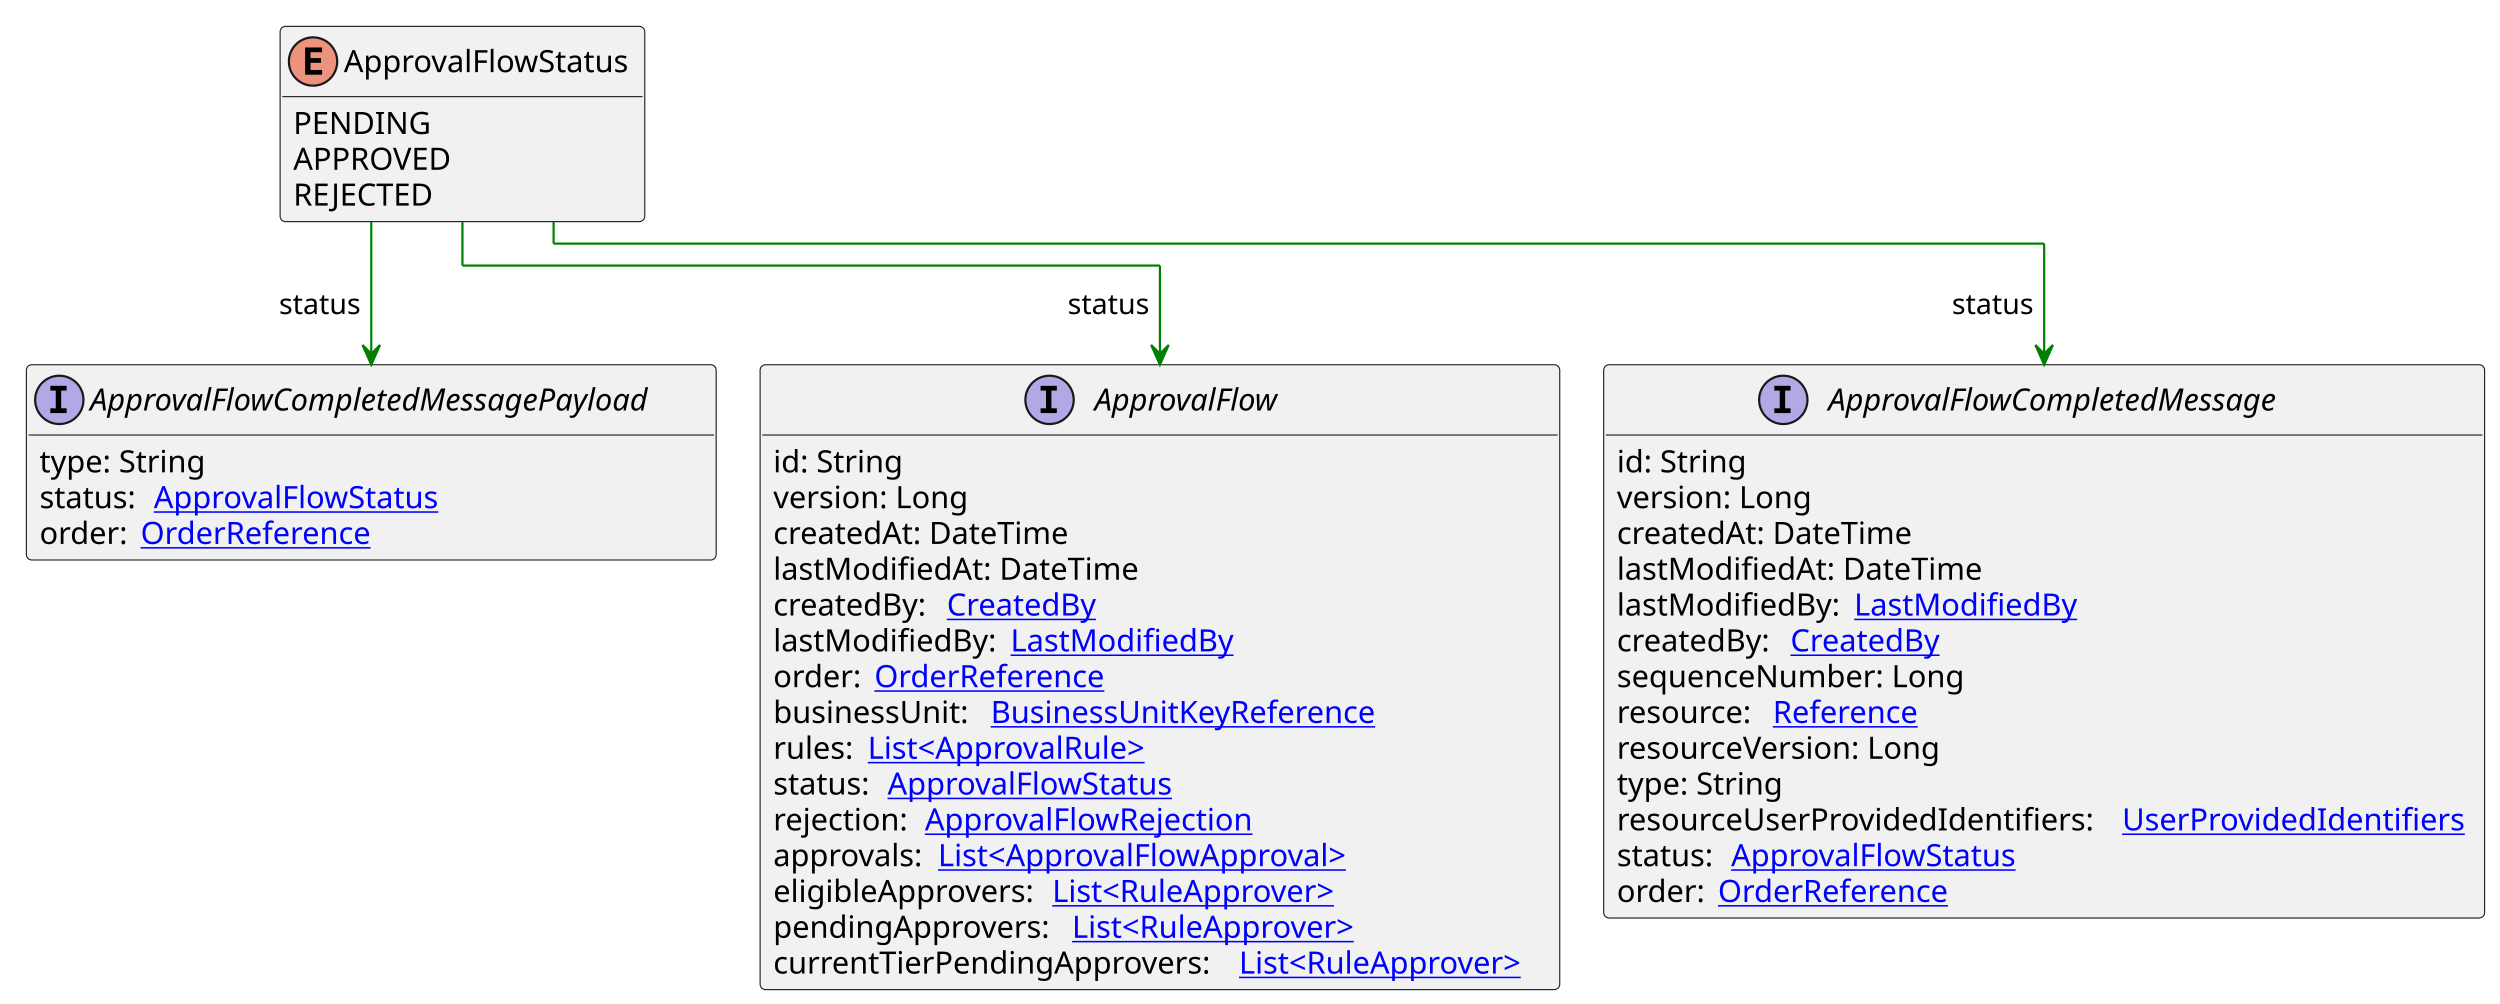
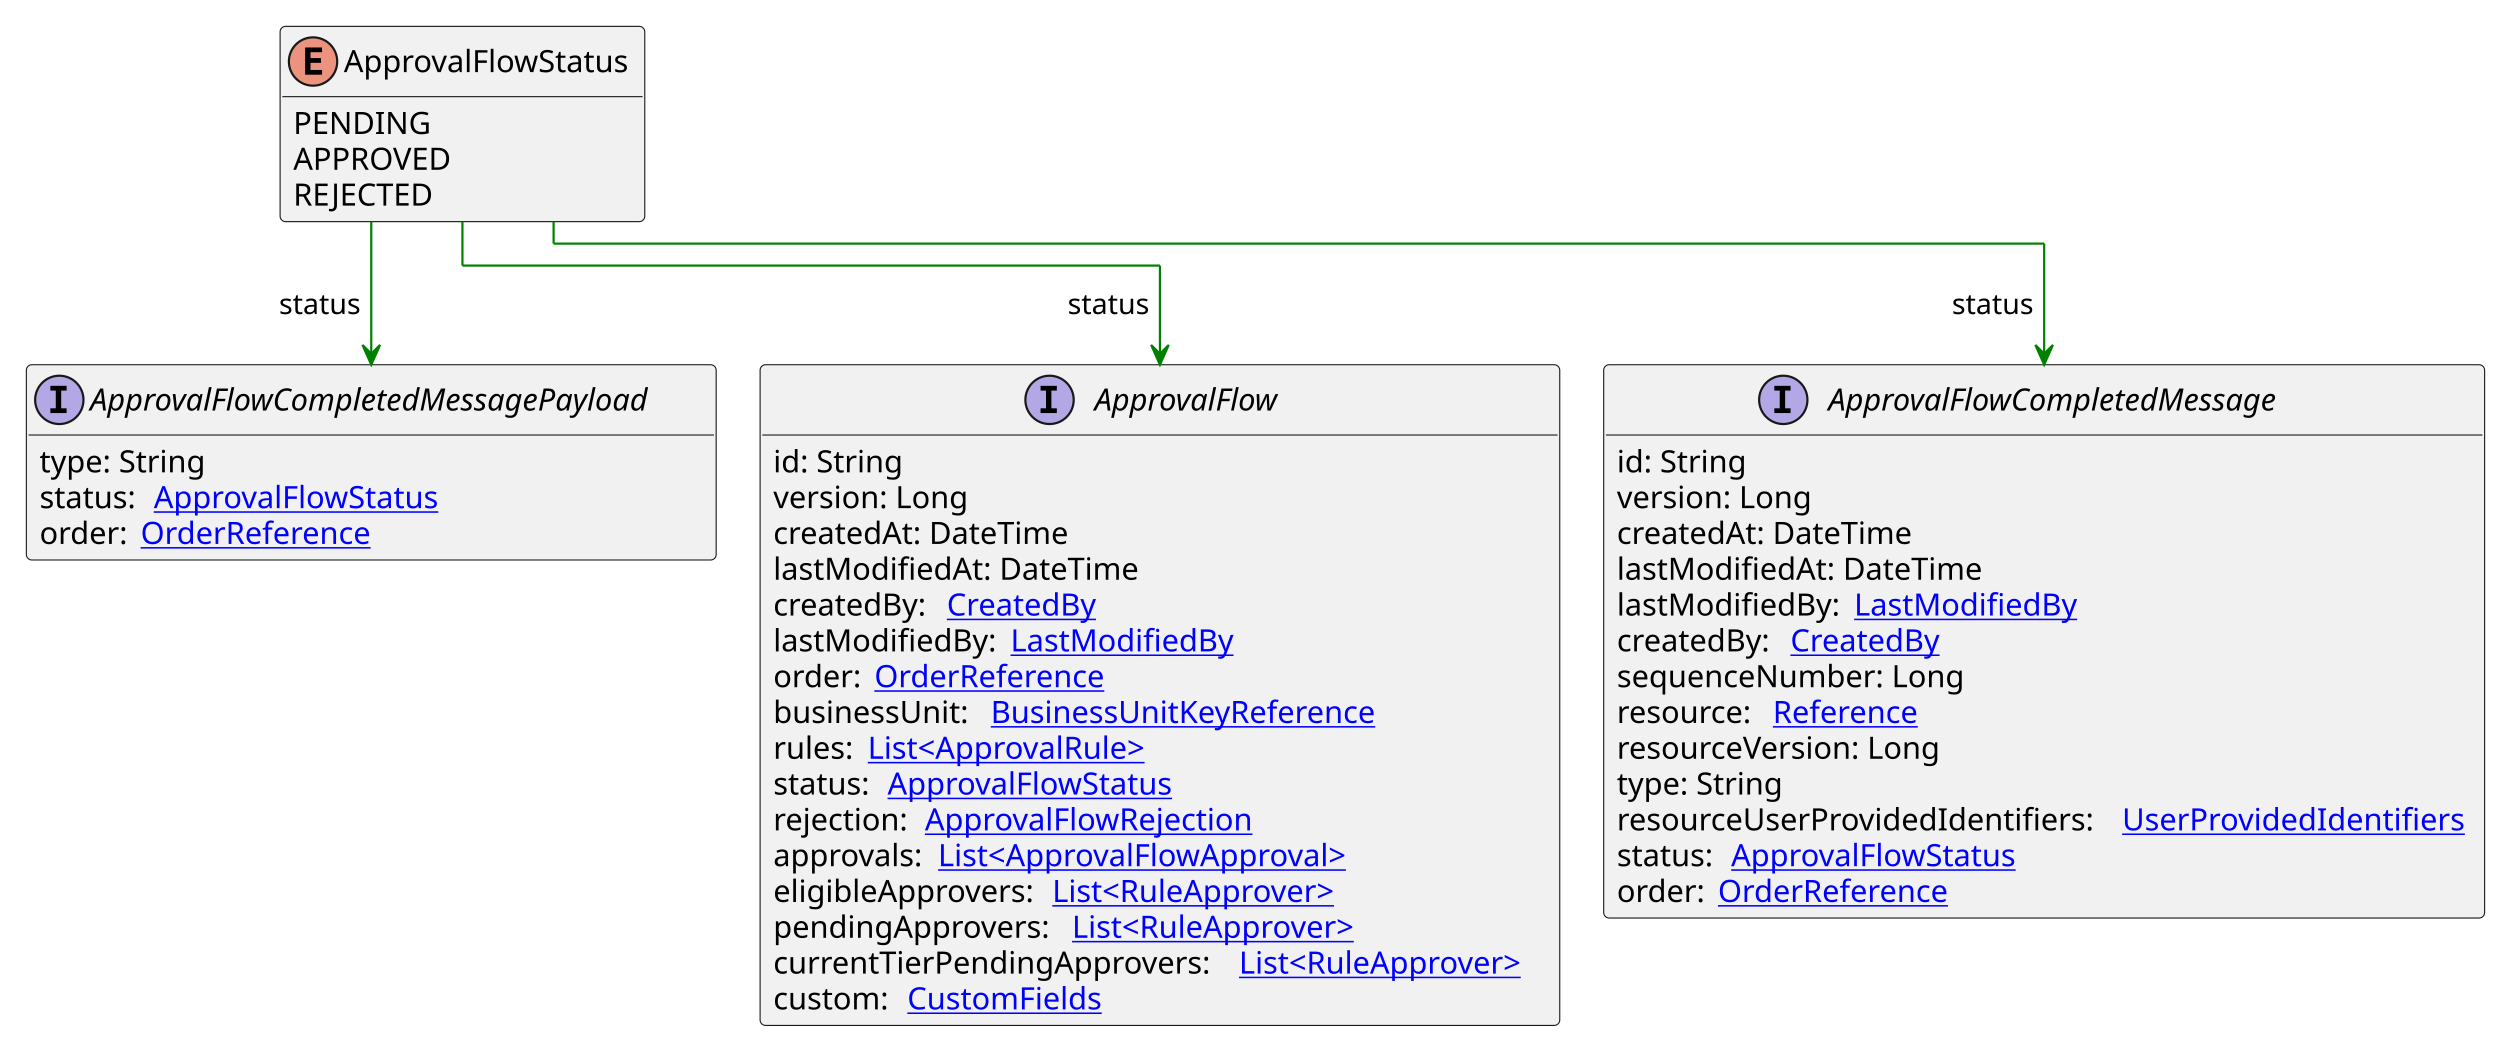
- <svg xmlns="http://www.w3.org/2000/svg" xmlns:xlink="http://www.w3.org/1999/xlink" contentStyleType="text/css" height="457px" preserveAspectRatio="none" style="width:1138px;height:457px;background:#FFFFFF;" version="1.1" viewBox="0 0 1138 457" width="1138px" zoomAndPan="magnify">
+ <svg xmlns="http://www.w3.org/2000/svg" xmlns:xlink="http://www.w3.org/1999/xlink" contentStyleType="text/css" height="473px" preserveAspectRatio="none" style="width:1138px;height:473px;background:#FFFFFF;" version="1.1" viewBox="0 0 1138 473" width="1138px" zoomAndPan="magnify">
  <defs />
  <g>
    <g id="elem_ApprovalFlowStatus">
      <rect codeLine="3" fill="#F1F1F1" height="88.891" id="ApprovalFlowStatus" rx="2.5" ry="2.5" style="stroke:#181818;stroke-width:0.5;" width="166" x="127.5" y="12" />
      <ellipse cx="142.5" cy="28" fill="#EB937F" rx="11" ry="11" style="stroke:#181818;stroke-width:1.0;" />
      <path d="M146.609,34 L138.891,34 L138.891,21.609 L146.609,21.609 L146.609,23.766 L141.344,23.766 L141.344,26.438 L146.109,26.438 L146.109,28.594 L141.344,28.594 L141.344,31.844 L146.609,31.844 L146.609,34 Z " fill="#000000" />
      <text fill="#000000" font-family="sans-serif" font-size="14" lengthAdjust="spacing" textLength="134" x="156.5" y="32.847">ApprovalFlowStatus</text>
      <line style="stroke:#181818;stroke-width:0.5;" x1="128.5" x2="292.5" y1="44" y2="44" />
      <text fill="#000000" font-family="sans-serif" font-size="14" lengthAdjust="spacing" textLength="63" x="133.5" y="60.995">PENDING</text>
      <text fill="#000000" font-family="sans-serif" font-size="14" lengthAdjust="spacing" textLength="77" x="133.5" y="77.292">APPROVED</text>
      <text fill="#000000" font-family="sans-serif" font-size="14" lengthAdjust="spacing" textLength="70" x="133.5" y="93.589">REJECTED</text>
    </g>
    <a href="ApprovalFlow.svg" target="_top" title="ApprovalFlow.svg" xlink:actuate="onRequest" xlink:href="ApprovalFlow.svg" xlink:show="new" xlink:title="ApprovalFlow.svg" xlink:type="simple">
      <g id="elem_ApprovalFlow">
-         <rect codeLine="8" fill="#F1F1F1" height="284.453" id="ApprovalFlow" rx="2.5" ry="2.5" style="stroke:#181818;stroke-width:0.5;" width="364" x="346" y="166.023" />
+         <rect codeLine="8" fill="#F1F1F1" height="300.75" id="ApprovalFlow" rx="2.5" ry="2.5" style="stroke:#181818;stroke-width:0.5;" width="364" x="346" y="166.023" />
        <ellipse cx="477.75" cy="182.023" fill="#B4A7E5" rx="11" ry="11" style="stroke:#181818;stroke-width:1.0;" />
        <path d="M473.672,177.789 L473.672,175.633 L481.062,175.633 L481.062,177.789 L478.594,177.789 L478.594,185.867 L481.062,185.867 L481.062,188.023 L473.672,188.023 L473.672,185.867 L476.141,185.867 L476.141,177.789 L473.672,177.789 Z " fill="#000000" />
        <text fill="#000000" font-family="sans-serif" font-size="14" font-style="italic" lengthAdjust="spacing" textLength="92" x="498.25" y="186.87">ApprovalFlow</text>
        <line style="stroke:#181818;stroke-width:0.5;" x1="347" x2="709" y1="198.023" y2="198.023" />
        <text fill="#000000" font-family="sans-serif" font-size="14" lengthAdjust="spacing" textLength="61" x="352" y="215.019">id: String</text>
        <text fill="#000000" font-family="sans-serif" font-size="14" lengthAdjust="spacing" textLength="93" x="352" y="231.315">version: Long</text>
        <text fill="#000000" font-family="sans-serif" font-size="14" lengthAdjust="spacing" textLength="143" x="352" y="247.612">createdAt: DateTime</text>
        <text fill="#000000" font-family="sans-serif" font-size="14" lengthAdjust="spacing" textLength="172" x="352" y="263.909">lastModifiedAt: DateTime</text>
        <text fill="#000000" font-family="sans-serif" font-size="14" lengthAdjust="spacing" textLength="75" x="352" y="280.206">createdBy:</text>
        <a href="CreatedBy.svg" target="_top" title="CreatedBy.svg" xlink:actuate="onRequest" xlink:href="CreatedBy.svg" xlink:show="new" xlink:title="CreatedBy.svg" xlink:type="simple">
          <text fill="#0000FF" font-family="sans-serif" font-size="14" lengthAdjust="spacing" text-decoration="underline" textLength="72" x="431" y="280.206">CreatedBy</text>
        </a>
        <text fill="#000000" font-family="sans-serif" font-size="14" lengthAdjust="spacing" textLength="104" x="352" y="296.503">lastModifiedBy:</text>
        <a href="LastModifiedBy.svg" target="_top" title="LastModifiedBy.svg" xlink:actuate="onRequest" xlink:href="LastModifiedBy.svg" xlink:show="new" xlink:title="LastModifiedBy.svg" xlink:type="simple">
          <text fill="#0000FF" font-family="sans-serif" font-size="14" lengthAdjust="spacing" text-decoration="underline" textLength="103" x="460" y="296.503">LastModifiedBy</text>
        </a>
        <text fill="#000000" font-family="sans-serif" font-size="14" lengthAdjust="spacing" textLength="42" x="352" y="312.8">order:</text>
        <a href="OrderReference.svg" target="_top" title="OrderReference.svg" xlink:actuate="onRequest" xlink:href="OrderReference.svg" xlink:show="new" xlink:title="OrderReference.svg" xlink:type="simple">
          <text fill="#0000FF" font-family="sans-serif" font-size="14" lengthAdjust="spacing" text-decoration="underline" textLength="111" x="398" y="312.8">OrderReference</text>
        </a>
        <text fill="#000000" font-family="sans-serif" font-size="14" lengthAdjust="spacing" textLength="95" x="352" y="329.097">businessUnit:</text>
        <a href="BusinessUnitKeyReference.svg" target="_top" title="BusinessUnitKeyReference.svg" xlink:actuate="onRequest" xlink:href="BusinessUnitKeyReference.svg" xlink:show="new" xlink:title="BusinessUnitKeyReference.svg" xlink:type="simple">
          <text fill="#0000FF" font-family="sans-serif" font-size="14" lengthAdjust="spacing" text-decoration="underline" textLength="188" x="451" y="329.097">BusinessUnitKeyReference</text>
        </a>
        <text fill="#000000" font-family="sans-serif" font-size="14" lengthAdjust="spacing" textLength="39" x="352" y="345.394">rules:</text>
        <a href="ApprovalRule.svg" target="_top" title="ApprovalRule.svg" xlink:actuate="onRequest" xlink:href="ApprovalRule.svg" xlink:show="new" xlink:title="ApprovalRule.svg" xlink:type="simple">
          <text fill="#0000FF" font-family="sans-serif" font-size="14" lengthAdjust="spacing" text-decoration="underline" textLength="137" x="395" y="345.394">List&lt;ApprovalRule&gt;</text>
        </a>
        <text fill="#000000" font-family="sans-serif" font-size="14" lengthAdjust="spacing" textLength="48" x="352" y="361.69">status:</text>
        <a href="ApprovalFlowStatus.svg" target="_top" title="ApprovalFlowStatus.svg" xlink:actuate="onRequest" xlink:href="ApprovalFlowStatus.svg" xlink:show="new" xlink:title="ApprovalFlowStatus.svg" xlink:type="simple">
          <text fill="#0000FF" font-family="sans-serif" font-size="14" lengthAdjust="spacing" text-decoration="underline" textLength="134" x="404" y="361.69">ApprovalFlowStatus</text>
        </a>
        <text fill="#000000" font-family="sans-serif" font-size="14" lengthAdjust="spacing" textLength="65" x="352" y="377.987">rejection:</text>
        <a href="ApprovalFlowRejection.svg" target="_top" title="ApprovalFlowRejection.svg" xlink:actuate="onRequest" xlink:href="ApprovalFlowRejection.svg" xlink:show="new" xlink:title="ApprovalFlowRejection.svg" xlink:type="simple">
          <text fill="#0000FF" font-family="sans-serif" font-size="14" lengthAdjust="spacing" text-decoration="underline" textLength="155" x="421" y="377.987">ApprovalFlowRejection</text>
        </a>
        <text fill="#000000" font-family="sans-serif" font-size="14" lengthAdjust="spacing" textLength="71" x="352" y="394.284">approvals:</text>
        <a href="ApprovalFlowApproval.svg" target="_top" title="ApprovalFlowApproval.svg" xlink:actuate="onRequest" xlink:href="ApprovalFlowApproval.svg" xlink:show="new" xlink:title="ApprovalFlowApproval.svg" xlink:type="simple">
          <text fill="#0000FF" font-family="sans-serif" font-size="14" lengthAdjust="spacing" text-decoration="underline" textLength="196" x="427" y="394.284">List&lt;ApprovalFlowApproval&gt;</text>
        </a>
        <text fill="#000000" font-family="sans-serif" font-size="14" lengthAdjust="spacing" textLength="123" x="352" y="410.581">eligibleApprovers:</text>
        <a href="RuleApprover.svg" target="_top" title="RuleApprover.svg" xlink:actuate="onRequest" xlink:href="RuleApprover.svg" xlink:show="new" xlink:title="RuleApprover.svg" xlink:type="simple">
          <text fill="#0000FF" font-family="sans-serif" font-size="14" lengthAdjust="spacing" text-decoration="underline" textLength="140" x="479" y="410.581">List&lt;RuleApprover&gt;</text>
        </a>
        <text fill="#000000" font-family="sans-serif" font-size="14" lengthAdjust="spacing" textLength="132" x="352" y="426.878">pendingApprovers:</text>
        <a href="RuleApprover.svg" target="_top" title="RuleApprover.svg" xlink:actuate="onRequest" xlink:href="RuleApprover.svg" xlink:show="new" xlink:title="RuleApprover.svg" xlink:type="simple">
          <text fill="#0000FF" font-family="sans-serif" font-size="14" lengthAdjust="spacing" text-decoration="underline" textLength="140" x="488" y="426.878">List&lt;RuleApprover&gt;</text>
        </a>
        <text fill="#000000" font-family="sans-serif" font-size="14" lengthAdjust="spacing" textLength="208" x="352" y="443.175">currentTierPendingApprovers:</text>
        <a href="RuleApprover.svg" target="_top" title="RuleApprover.svg" xlink:actuate="onRequest" xlink:href="RuleApprover.svg" xlink:show="new" xlink:title="RuleApprover.svg" xlink:type="simple">
          <text fill="#0000FF" font-family="sans-serif" font-size="14" lengthAdjust="spacing" text-decoration="underline" textLength="140" x="564" y="443.175">List&lt;RuleApprover&gt;</text>
        </a>
+         <text fill="#000000" font-family="sans-serif" font-size="14" lengthAdjust="spacing" textLength="57" x="352" y="459.472">custom:</text>
+         <a href="CustomFields.svg" target="_top" title="CustomFields.svg" xlink:actuate="onRequest" xlink:href="CustomFields.svg" xlink:show="new" xlink:title="CustomFields.svg" xlink:type="simple">
+           <text fill="#0000FF" font-family="sans-serif" font-size="14" lengthAdjust="spacing" text-decoration="underline" textLength="94" x="413" y="459.472">CustomFields</text>
+         </a>
      </g>
    </a>
    <a href="ApprovalFlowCompletedMessage.svg" target="_top" title="ApprovalFlowCompletedMessage.svg" xlink:actuate="onRequest" xlink:href="ApprovalFlowCompletedMessage.svg" xlink:show="new" xlink:title="ApprovalFlowCompletedMessage.svg" xlink:type="simple">
      <g id="elem_ApprovalFlowCompletedMessage">
-         <rect codeLine="25" fill="#F1F1F1" height="251.859" id="ApprovalFlowCompletedMessage" rx="2.5" ry="2.5" style="stroke:#181818;stroke-width:0.5;" width="401" x="730" y="166.023" />
+         <rect codeLine="26" fill="#F1F1F1" height="251.859" id="ApprovalFlowCompletedMessage" rx="2.5" ry="2.5" style="stroke:#181818;stroke-width:0.5;" width="401" x="730" y="166.023" />
        <ellipse cx="811.75" cy="182.023" fill="#B4A7E5" rx="11" ry="11" style="stroke:#181818;stroke-width:1.0;" />
        <path d="M807.672,177.789 L807.672,175.633 L815.062,175.633 L815.062,177.789 L812.594,177.789 L812.594,185.867 L815.062,185.867 L815.062,188.023 L807.672,188.023 L807.672,185.867 L810.141,185.867 L810.141,177.789 L807.672,177.789 Z " fill="#000000" />
        <text fill="#000000" font-family="sans-serif" font-size="14" font-style="italic" lengthAdjust="spacing" textLength="229" x="832.25" y="186.87">ApprovalFlowCompletedMessage</text>
        <line style="stroke:#181818;stroke-width:0.5;" x1="731" x2="1130" y1="198.023" y2="198.023" />
        <text fill="#000000" font-family="sans-serif" font-size="14" lengthAdjust="spacing" textLength="61" x="736" y="215.019">id: String</text>
        <text fill="#000000" font-family="sans-serif" font-size="14" lengthAdjust="spacing" textLength="93" x="736" y="231.315">version: Long</text>
        <text fill="#000000" font-family="sans-serif" font-size="14" lengthAdjust="spacing" textLength="143" x="736" y="247.612">createdAt: DateTime</text>
        <text fill="#000000" font-family="sans-serif" font-size="14" lengthAdjust="spacing" textLength="172" x="736" y="263.909">lastModifiedAt: DateTime</text>
        <text fill="#000000" font-family="sans-serif" font-size="14" lengthAdjust="spacing" textLength="104" x="736" y="280.206">lastModifiedBy:</text>
        <a href="LastModifiedBy.svg" target="_top" title="LastModifiedBy.svg" xlink:actuate="onRequest" xlink:href="LastModifiedBy.svg" xlink:show="new" xlink:title="LastModifiedBy.svg" xlink:type="simple">
          <text fill="#0000FF" font-family="sans-serif" font-size="14" lengthAdjust="spacing" text-decoration="underline" textLength="103" x="844" y="280.206">LastModifiedBy</text>
        </a>
        <text fill="#000000" font-family="sans-serif" font-size="14" lengthAdjust="spacing" textLength="75" x="736" y="296.503">createdBy:</text>
        <a href="CreatedBy.svg" target="_top" title="CreatedBy.svg" xlink:actuate="onRequest" xlink:href="CreatedBy.svg" xlink:show="new" xlink:title="CreatedBy.svg" xlink:type="simple">
          <text fill="#0000FF" font-family="sans-serif" font-size="14" lengthAdjust="spacing" text-decoration="underline" textLength="72" x="815" y="296.503">CreatedBy</text>
        </a>
        <text fill="#000000" font-family="sans-serif" font-size="14" lengthAdjust="spacing" textLength="168" x="736" y="312.8">sequenceNumber: Long</text>
        <text fill="#000000" font-family="sans-serif" font-size="14" lengthAdjust="spacing" textLength="67" x="736" y="329.097">resource:</text>
        <a href="Reference.svg" target="_top" title="Reference.svg" xlink:actuate="onRequest" xlink:href="Reference.svg" xlink:show="new" xlink:title="Reference.svg" xlink:type="simple">
          <text fill="#0000FF" font-family="sans-serif" font-size="14" lengthAdjust="spacing" text-decoration="underline" textLength="72" x="807" y="329.097">Reference</text>
        </a>
        <text fill="#000000" font-family="sans-serif" font-size="14" lengthAdjust="spacing" textLength="157" x="736" y="345.394">resourceVersion: Long</text>
        <text fill="#000000" font-family="sans-serif" font-size="14" lengthAdjust="spacing" textLength="79" x="736" y="361.69">type: String</text>
        <text fill="#000000" font-family="sans-serif" font-size="14" lengthAdjust="spacing" textLength="226" x="736" y="377.987">resourceUserProvidedIdentifiers:</text>
        <a href="UserProvidedIdentifiers.svg" target="_top" title="UserProvidedIdentifiers.svg" xlink:actuate="onRequest" xlink:href="UserProvidedIdentifiers.svg" xlink:show="new" xlink:title="UserProvidedIdentifiers.svg" xlink:type="simple">
          <text fill="#0000FF" font-family="sans-serif" font-size="14" lengthAdjust="spacing" text-decoration="underline" textLength="159" x="966" y="377.987">UserProvidedIdentifiers</text>
        </a>
        <text fill="#000000" font-family="sans-serif" font-size="14" lengthAdjust="spacing" textLength="48" x="736" y="394.284">status:</text>
        <a href="ApprovalFlowStatus.svg" target="_top" title="ApprovalFlowStatus.svg" xlink:actuate="onRequest" xlink:href="ApprovalFlowStatus.svg" xlink:show="new" xlink:title="ApprovalFlowStatus.svg" xlink:type="simple">
          <text fill="#0000FF" font-family="sans-serif" font-size="14" lengthAdjust="spacing" text-decoration="underline" textLength="134" x="788" y="394.284">ApprovalFlowStatus</text>
        </a>
        <text fill="#000000" font-family="sans-serif" font-size="14" lengthAdjust="spacing" textLength="42" x="736" y="410.581">order:</text>
        <a href="OrderReference.svg" target="_top" title="OrderReference.svg" xlink:actuate="onRequest" xlink:href="OrderReference.svg" xlink:show="new" xlink:title="OrderReference.svg" xlink:type="simple">
          <text fill="#0000FF" font-family="sans-serif" font-size="14" lengthAdjust="spacing" text-decoration="underline" textLength="111" x="782" y="410.581">OrderReference</text>
        </a>
      </g>
    </a>
    <a href="ApprovalFlowCompletedMessagePayload.svg" target="_top" title="ApprovalFlowCompletedMessagePayload.svg" xlink:actuate="onRequest" xlink:href="ApprovalFlowCompletedMessagePayload.svg" xlink:show="new" xlink:title="ApprovalFlowCompletedMessagePayload.svg" xlink:type="simple">
      <g id="elem_ApprovalFlowCompletedMessagePayload">
-         <rect codeLine="40" fill="#F1F1F1" height="88.891" id="ApprovalFlowCompletedMessagePayload" rx="2.5" ry="2.5" style="stroke:#181818;stroke-width:0.5;" width="314" x="12" y="166.023" />
+         <rect codeLine="41" fill="#F1F1F1" height="88.891" id="ApprovalFlowCompletedMessagePayload" rx="2.5" ry="2.5" style="stroke:#181818;stroke-width:0.5;" width="314" x="12" y="166.023" />
        <ellipse cx="27" cy="182.023" fill="#B4A7E5" rx="11" ry="11" style="stroke:#181818;stroke-width:1.0;" />
        <path d="M22.922,177.789 L22.922,175.633 L30.312,175.633 L30.312,177.789 L27.844,177.789 L27.844,185.867 L30.312,185.867 L30.312,188.023 L22.922,188.023 L22.922,185.867 L25.391,185.867 L25.391,177.789 L22.922,177.789 Z " fill="#000000" />
        <text fill="#000000" font-family="sans-serif" font-size="14" font-style="italic" lengthAdjust="spacing" textLength="282" x="41" y="186.87">ApprovalFlowCompletedMessagePayload</text>
        <line style="stroke:#181818;stroke-width:0.5;" x1="13" x2="325" y1="198.023" y2="198.023" />
        <text fill="#000000" font-family="sans-serif" font-size="14" lengthAdjust="spacing" textLength="79" x="18" y="215.019">type: String</text>
        <text fill="#000000" font-family="sans-serif" font-size="14" lengthAdjust="spacing" textLength="48" x="18" y="231.315">status:</text>
        <a href="ApprovalFlowStatus.svg" target="_top" title="ApprovalFlowStatus.svg" xlink:actuate="onRequest" xlink:href="ApprovalFlowStatus.svg" xlink:show="new" xlink:title="ApprovalFlowStatus.svg" xlink:type="simple">
          <text fill="#0000FF" font-family="sans-serif" font-size="14" lengthAdjust="spacing" text-decoration="underline" textLength="134" x="70" y="231.315">ApprovalFlowStatus</text>
        </a>
        <text fill="#000000" font-family="sans-serif" font-size="14" lengthAdjust="spacing" textLength="42" x="18" y="247.612">order:</text>
        <a href="OrderReference.svg" target="_top" title="OrderReference.svg" xlink:actuate="onRequest" xlink:href="OrderReference.svg" xlink:show="new" xlink:title="OrderReference.svg" xlink:type="simple">
          <text fill="#0000FF" font-family="sans-serif" font-size="14" lengthAdjust="spacing" text-decoration="underline" textLength="111" x="64" y="247.612">OrderReference</text>
        </a>
      </g>
    </a>
    <line style="stroke:#008000;stroke-width:1.0;" x1="210.5" x2="210.5" y1="100.891" y2="120.891" />
    <line style="stroke:#008000;stroke-width:1.0;" x1="210.5" x2="528" y1="120.891" y2="120.891" />
    <line style="stroke:#008000;stroke-width:1.0;" x1="528" x2="528" y1="120.891" y2="166.023" />
    <polygon fill="#008000" points="528,166.023,532,157.023,528,161.023,524,157.023,528,166.023" style="stroke:#008000;stroke-width:1.0;" />
    <text fill="#000000" font-family="sans-serif" font-size="13" lengthAdjust="spacing" textLength="40" x="486" y="142.958">status</text>
    <line style="stroke:#008000;stroke-width:1.0;" x1="252" x2="252" y1="100.891" y2="110.891" />
    <line style="stroke:#008000;stroke-width:1.0;" x1="252" x2="930.5" y1="110.891" y2="110.891" />
    <line style="stroke:#008000;stroke-width:1.0;" x1="930.5" x2="930.5" y1="110.891" y2="166.023" />
    <polygon fill="#008000" points="930.5,166.023,934.5,157.023,930.5,161.023,926.5,157.023,930.5,166.023" style="stroke:#008000;stroke-width:1.0;" />
    <text fill="#000000" font-family="sans-serif" font-size="13" lengthAdjust="spacing" textLength="40" x="888.5" y="142.958">status</text>
    <line style="stroke:#008000;stroke-width:1.0;" x1="169" x2="169" y1="100.891" y2="166.023" />
    <polygon fill="#008000" points="169,166.023,173,157.023,169,161.023,165,157.023,169,166.023" style="stroke:#008000;stroke-width:1.0;" />
    <text fill="#000000" font-family="sans-serif" font-size="13" lengthAdjust="spacing" textLength="40" x="127" y="142.958">status</text>
  </g>
</svg>
